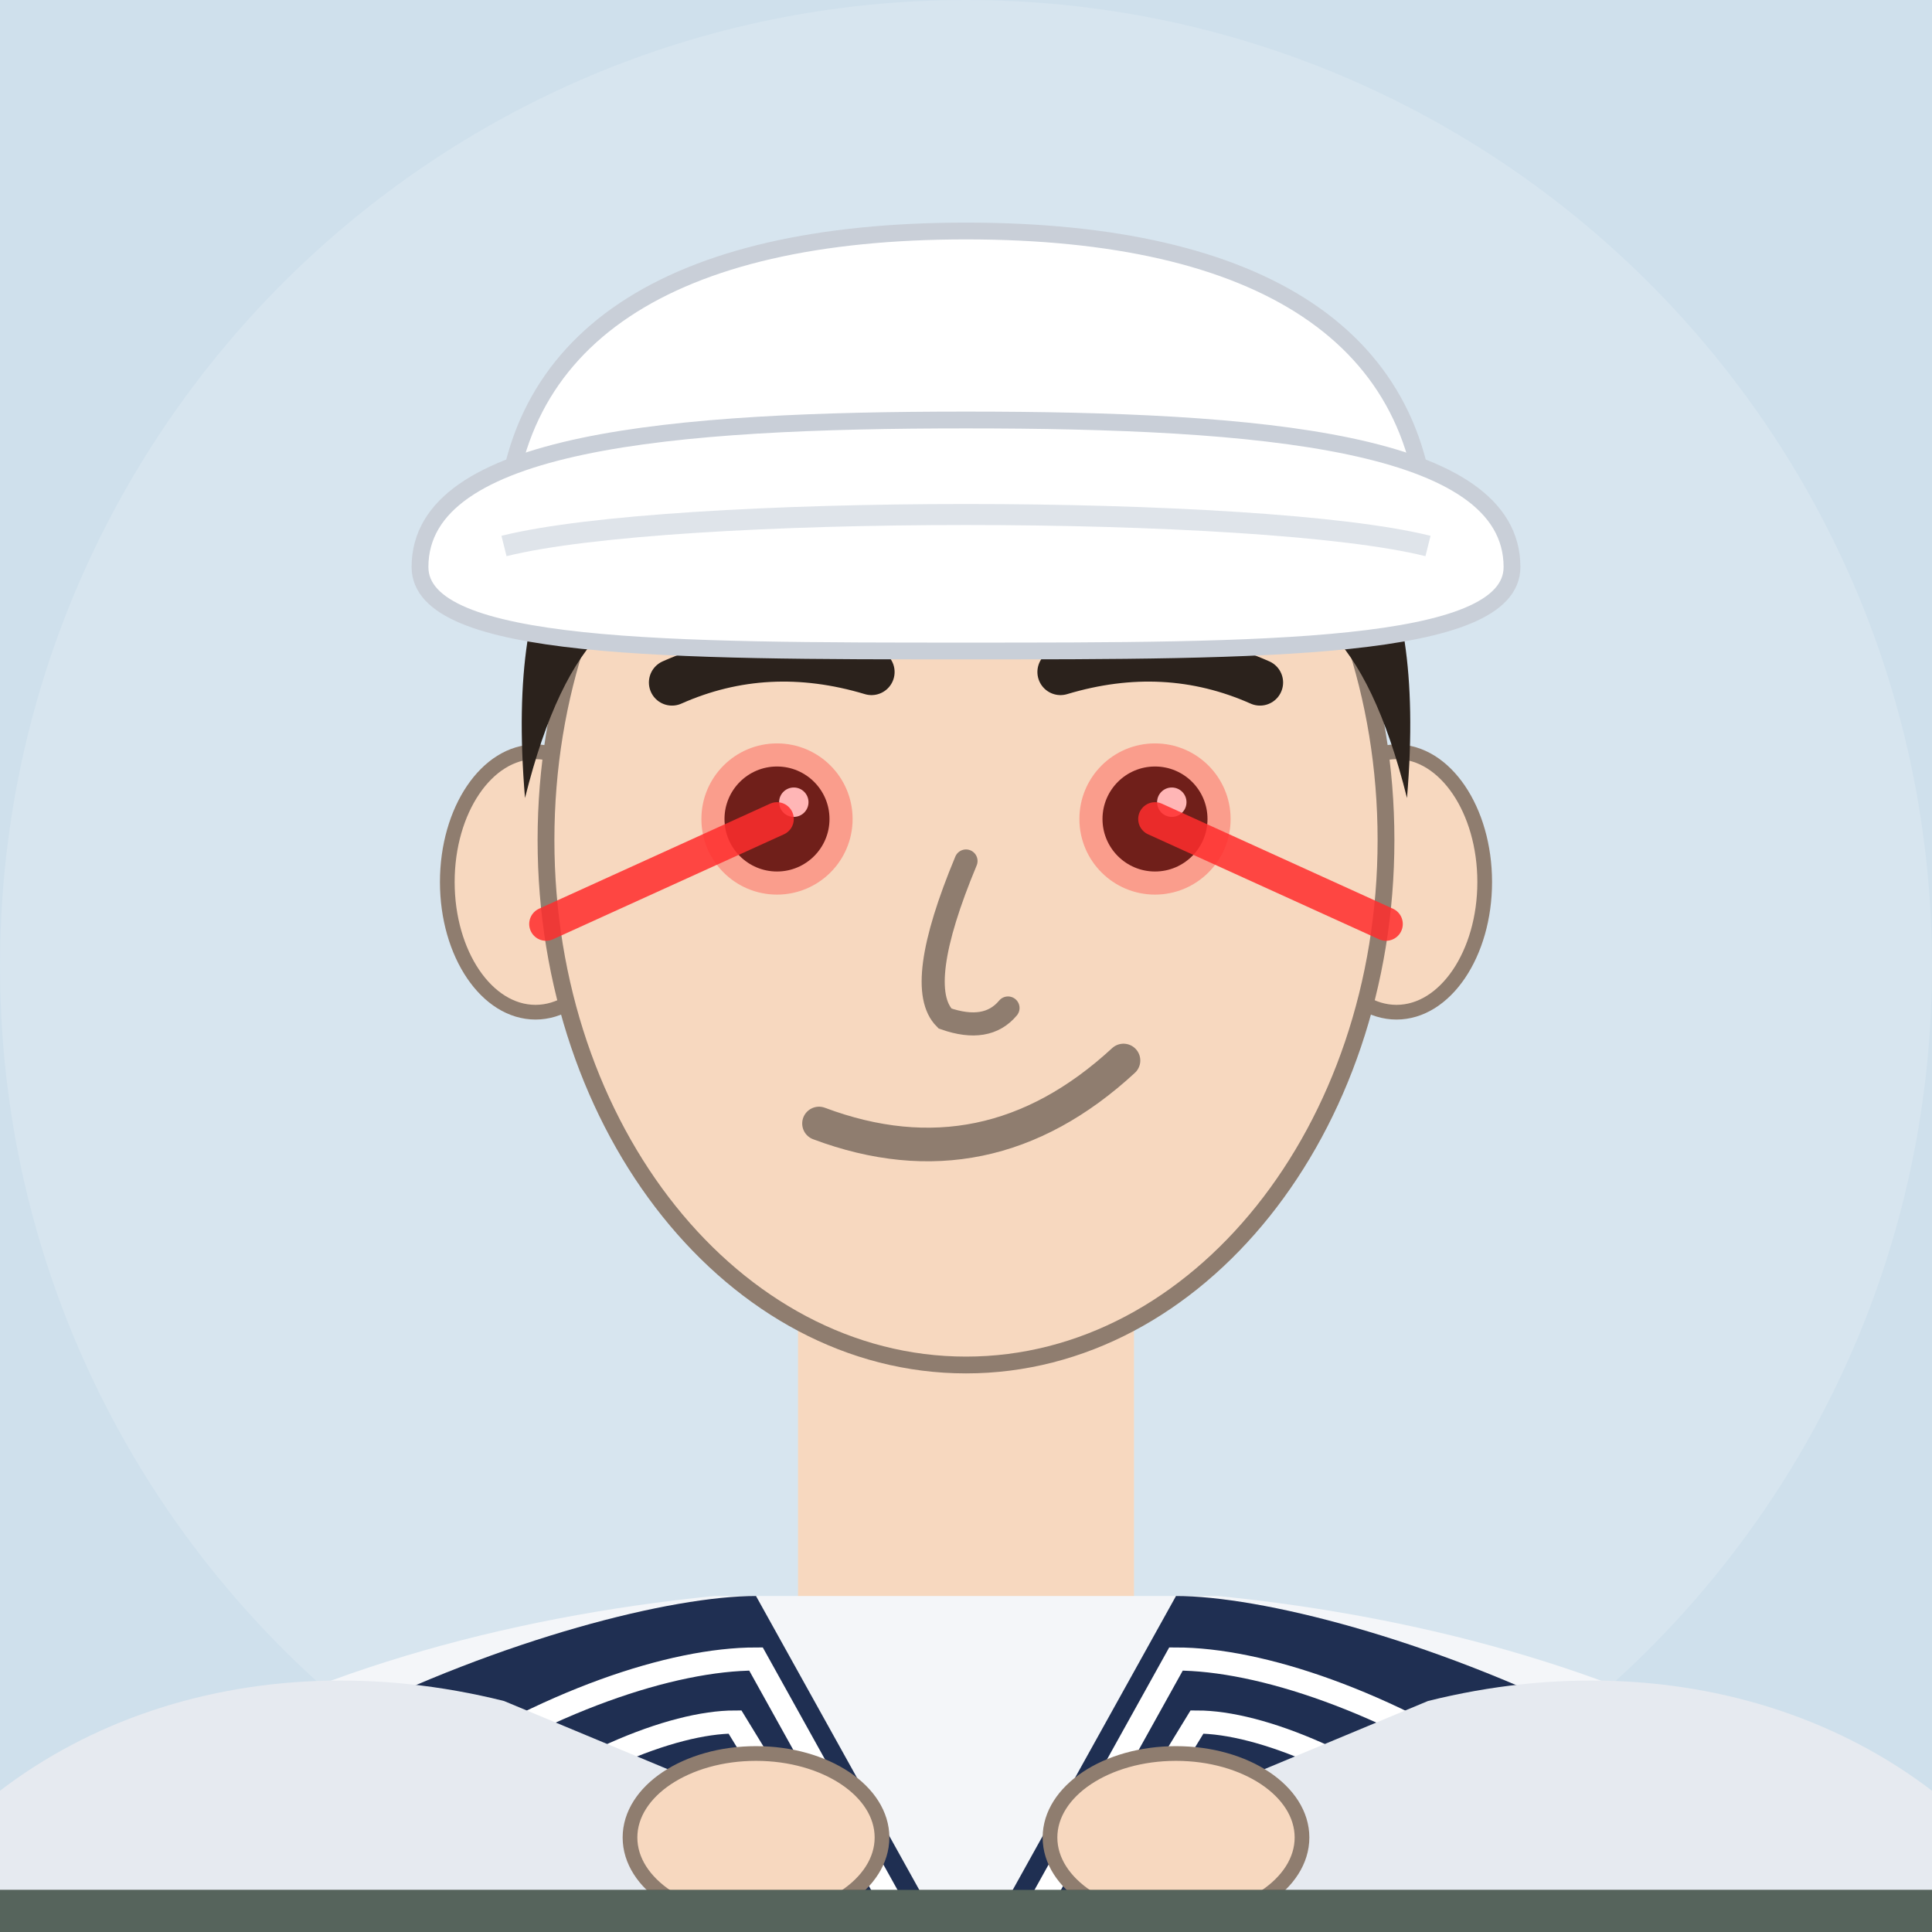
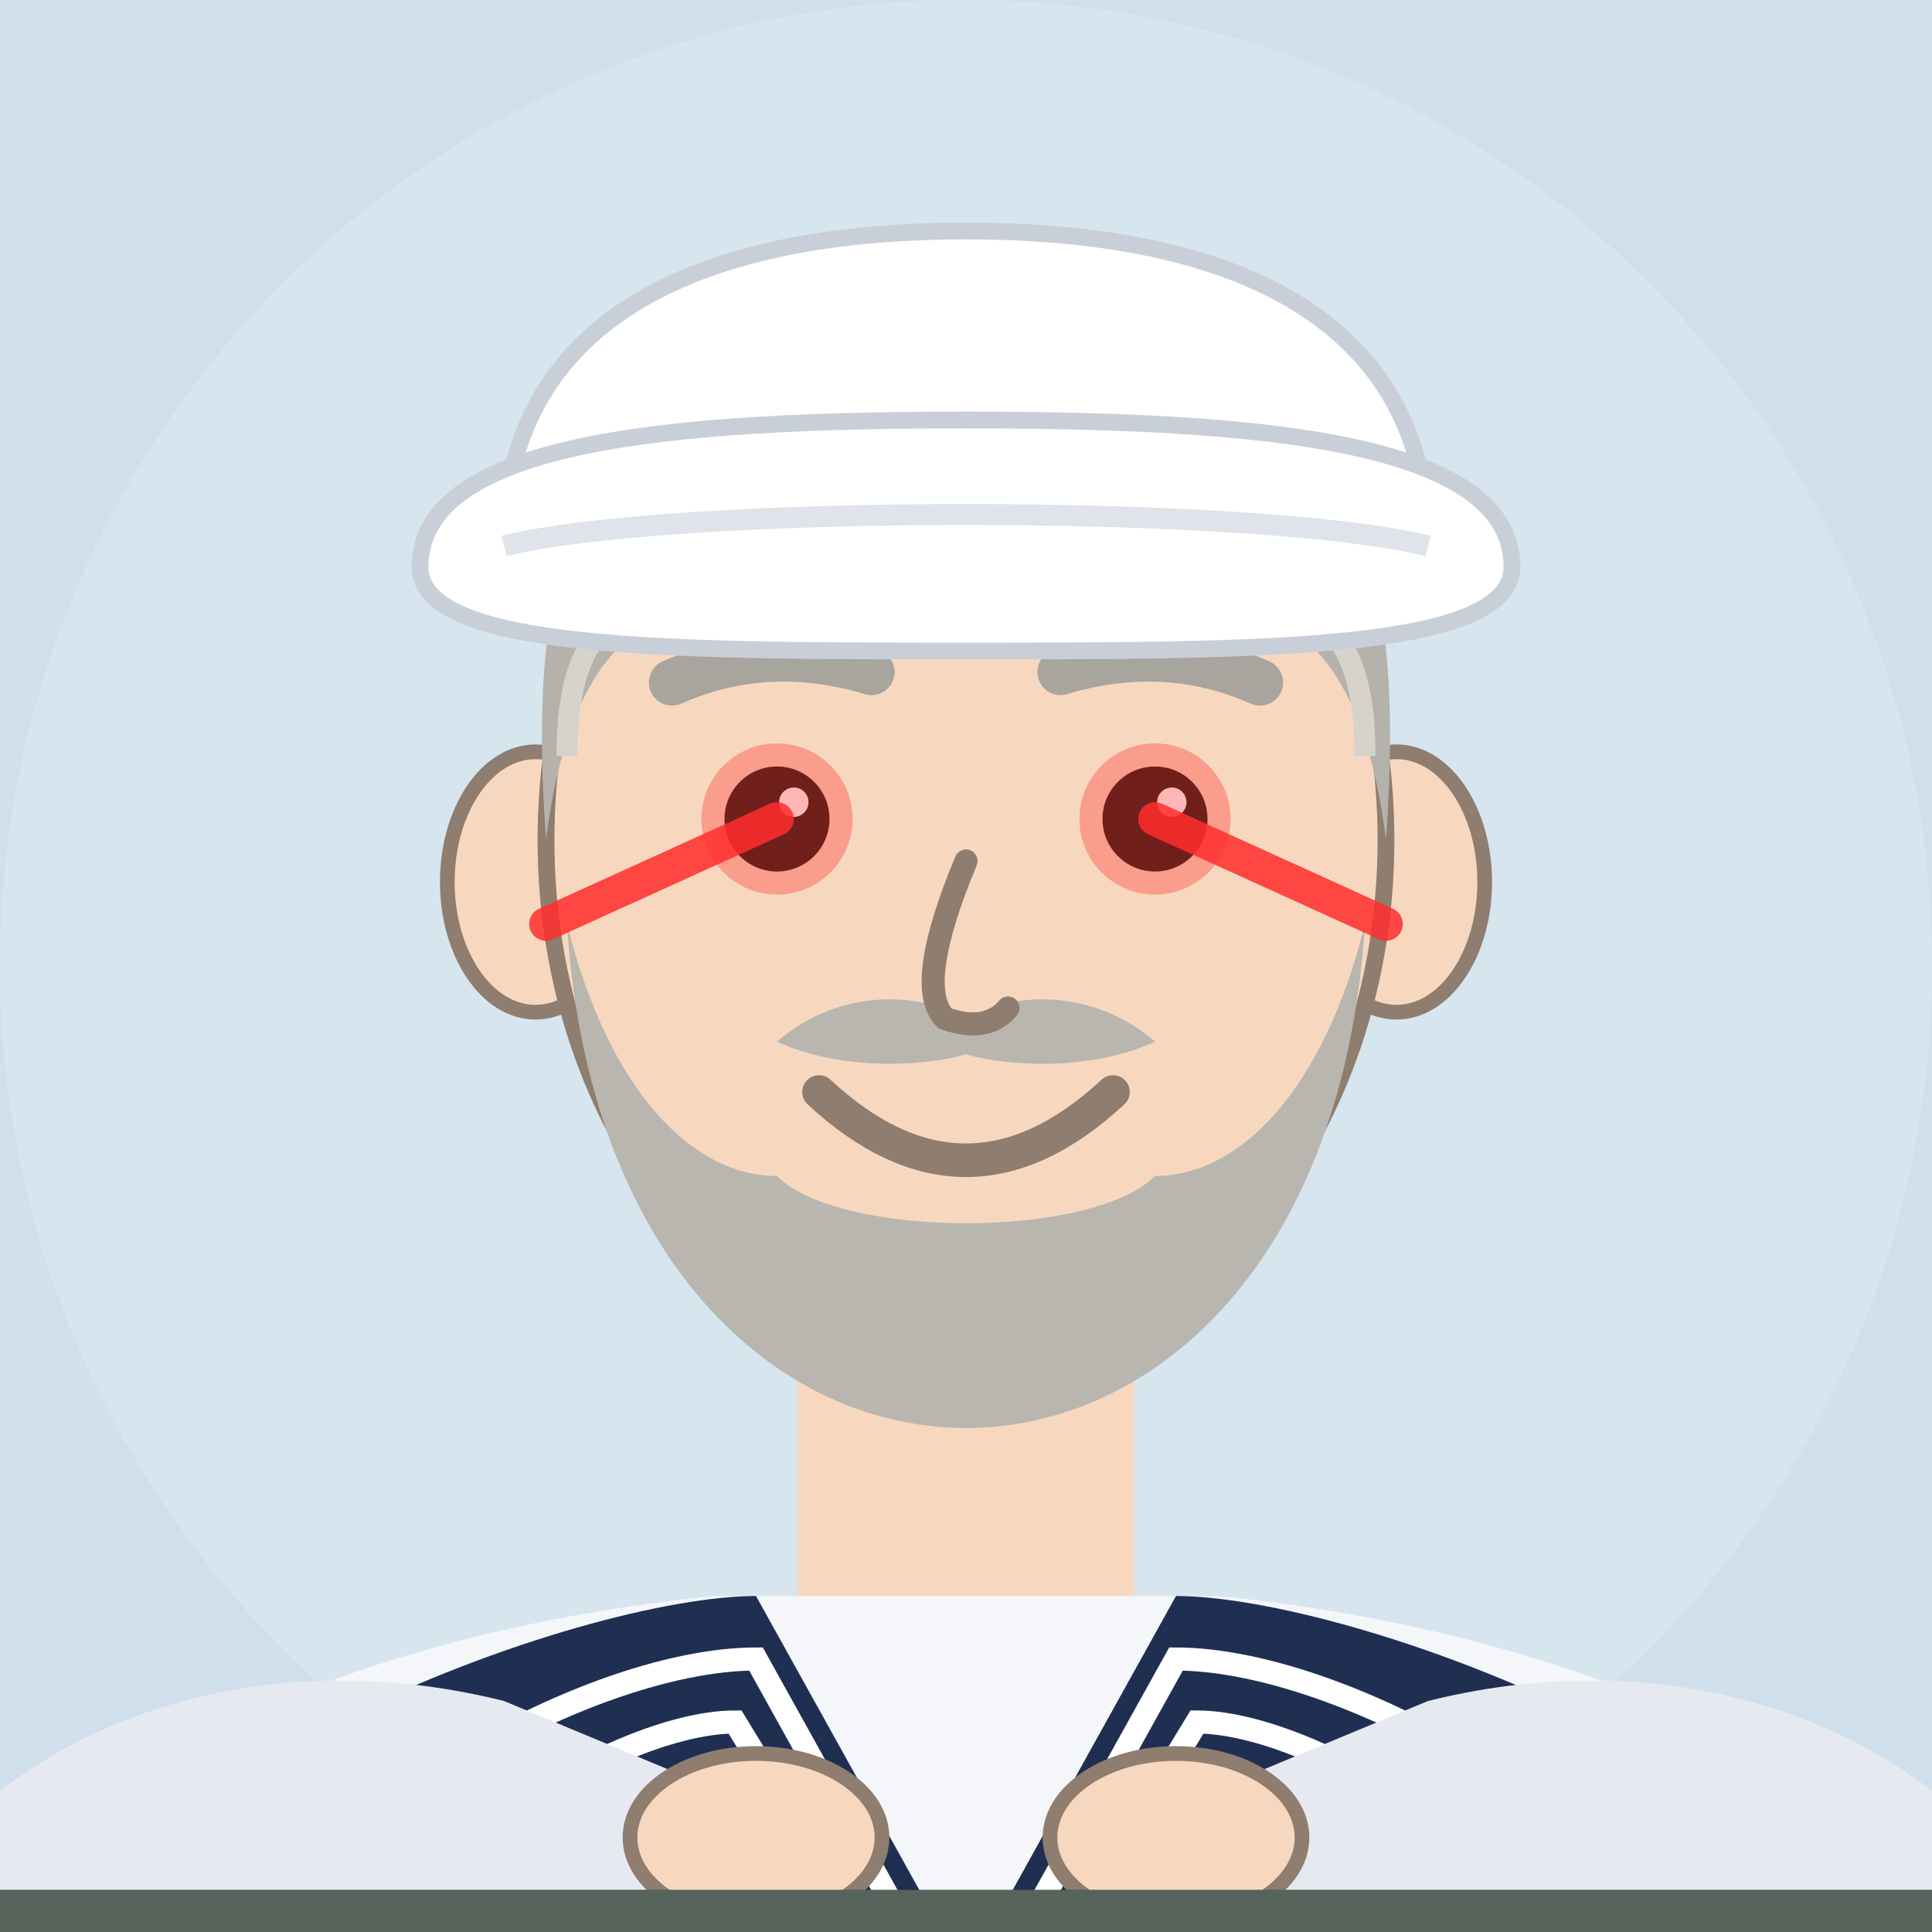
<svg xmlns="http://www.w3.org/2000/svg" viewBox="14 14 92 92" role="img" aria-label="Avatar">
  <rect width="120" height="120" rx="14" fill="#cfe0ec" />
  <circle cx="60" cy="60" r="46" fill="#ffffff" opacity=".16" />
  <path d="M52,68 L52,92 Q60,97 68,92 L68,68Z" fill="#f7d8bf" />
  <path d="M52,74 Q60,80 68,74 L68,70 L52,70Z" fill="#8f7d6f" opacity=".18" />
  <path d="M6,120 C8,101 28,92 48,90 L72,90 C92,92 112,101 114,120Z" fill="#f4f6f9" />
  <path d="M30,96 C38,92 46,90 50,90 L60,108 L70,90 C74,90 82,92 90,96 L84,108 L60,116 L36,108Z" fill="#1f2f52" />
  <path d="M34,99 C40,95 46,93 50,93 L60,111 L70,93 C74,93 80,95 86,99" fill="none" stroke="#ffffff" stroke-width="1.1" />
  <path d="M36,102 C41,98 46,96 49,96 L60,114 L71,96 C74,96 79,98 84,102" fill="none" stroke="#ffffff" stroke-width="1.1" />
  <path d="M60,104 L54,109 L56,112 L60,108 L64,112 L66,109Z" fill="#f7931a" />
  <path d="M58,107 L56,118 M62,107 L64,118" stroke="#f7931a" stroke-width="2.2" stroke-linecap="round" />
  <ellipse cx="39.5" cy="56" rx="4.2" ry="6.2" fill="#f7d8bf" stroke="#8f7d6f" stroke-width=".7" />
  <ellipse cx="80.5" cy="56" rx="4.2" ry="6.2" fill="#f7d8bf" stroke="#8f7d6f" stroke-width=".7" />
  <ellipse cx="60" cy="54" rx="20" ry="25" fill="#f7d8bf" stroke="#8f7d6f" stroke-width=".8" />
+   <path d="M41,58 C42,74 51,82 60,82 C69,82 78,74 79,58 C77,66 73,70 69,70 C66,73 54,73 51,70 C47,70 43,66 41,58Z" fill="#b9b6b0" />
+   <path d="M51,63.6 C54,61 58,61.2 60,62.6 C62,61.2 66,61 69,63.6 C66,65 62,64.8 60,64.2 C58,64.8 54,65 51,63.6Z" fill="#b9b6b0" />
  <path d="M60,55 Q57.5,61 59,62.5 Q61,63.2 62,62" fill="none" stroke="#8f7d6f" stroke-width="1.1" stroke-linecap="round" />
-   <path d="M53,67.5 Q61,70.5 67.5,64.5" fill="none" stroke="#8f7d6f" stroke-width="1.6" stroke-linecap="round" />
+   <path d="M53,66 Q60,72.5 67,66" fill="none" stroke="#8f7d6f" stroke-width="1.6" stroke-linecap="round" />
  <circle cx="51" cy="53" r="2.5" fill="#24170f" />
  <circle cx="69" cy="53" r="2.5" fill="#24170f" />
  <circle cx="51.8" cy="52.2" r=".7" fill="#fff" />
  <circle cx="69.8" cy="52.2" r=".7" fill="#fff" />
  <path d="M51,53 L40,58 M69,53 L80,58" stroke="#ff2d2d" stroke-width="1.6" stroke-linecap="round" opacity=".85" />
  <circle cx="51" cy="53" r="3.6" fill="#ff2d2d" opacity=".35" />
  <circle cx="69" cy="53" r="3.6" fill="#ff2d2d" opacity=".35" />
-   <path d="M46,46.5 Q50.5,44.5 55.5,46" fill="none" stroke="#2b221c" stroke-width="2.2" stroke-linecap="round" />
-   <path d="M64.5,46 Q69.5,44.5 74,46.5" fill="none" stroke="#2b221c" stroke-width="2.2" stroke-linecap="round" />
-   <path d="M39,52 C38,40 42,37 46,36 L74,36 C78,37 82,40 81,52 C79,44 76,42 72,42 L48,42 C44,42 41,44 39,52Z" fill="#2b221c" />
+   <path d="M46,46.5 Q50.5,44.5 55.5,46" fill="none" stroke="#a8a49e" stroke-width="2.2" stroke-linecap="round" />
+   <path d="M64.5,46 Q69.5,44.5 74,46.5" fill="none" stroke="#a8a49e" stroke-width="2.2" stroke-linecap="round" />
+   <path d="M40,54 C39,40 42,37 46,36 L74,36 C78,37 81,40 80,54 C79,46 76,43 72,43 L48,43 C44,43 41,46 40,54Z" fill="#b5b2ac" />
+   <path d="M41,50 C41,46 42,44 44,43 M79,50 C79,46 78,44 76,43" fill="none" stroke="#d6d3cd" stroke-width="1" />
  <path d="M38,40 C38,30 46,25 60,25 C74,25 82,30 82,40Z" fill="#ffffff" stroke="#c9cfd8" stroke-width=".8" />
  <path d="M34,41 C34,35 46,34 60,34 C74,34 86,35 86,41 C86,45 74,45 60,45 C46,45 34,45 34,41Z" fill="#ffffff" stroke="#c9cfd8" stroke-width=".8" />
  <path d="M38,40 C46,38 74,38 82,40" fill="none" stroke="#dfe4ea" stroke-width="1" />
  <path d="M8,106 C14,96 26,92 38,95 L50,100 L47,106Z" fill="#e6eaf0" />
  <path d="M112,106 C106,96 94,92 82,95 L70,100 L73,106Z" fill="#e6eaf0" />
  <ellipse cx="50" cy="101.5" rx="6" ry="4" fill="#f7d8bf" stroke="#8f7d6f" stroke-width=".7" />
  <ellipse cx="70" cy="101.5" rx="6" ry="4" fill="#f7d8bf" stroke="#8f7d6f" stroke-width=".7" />
  <rect x="0" y="104" width="120" height="16" fill="#3e4a44" />
  <rect x="0" y="104" width="120" height="2.5" fill="#56645c" />
</svg>
